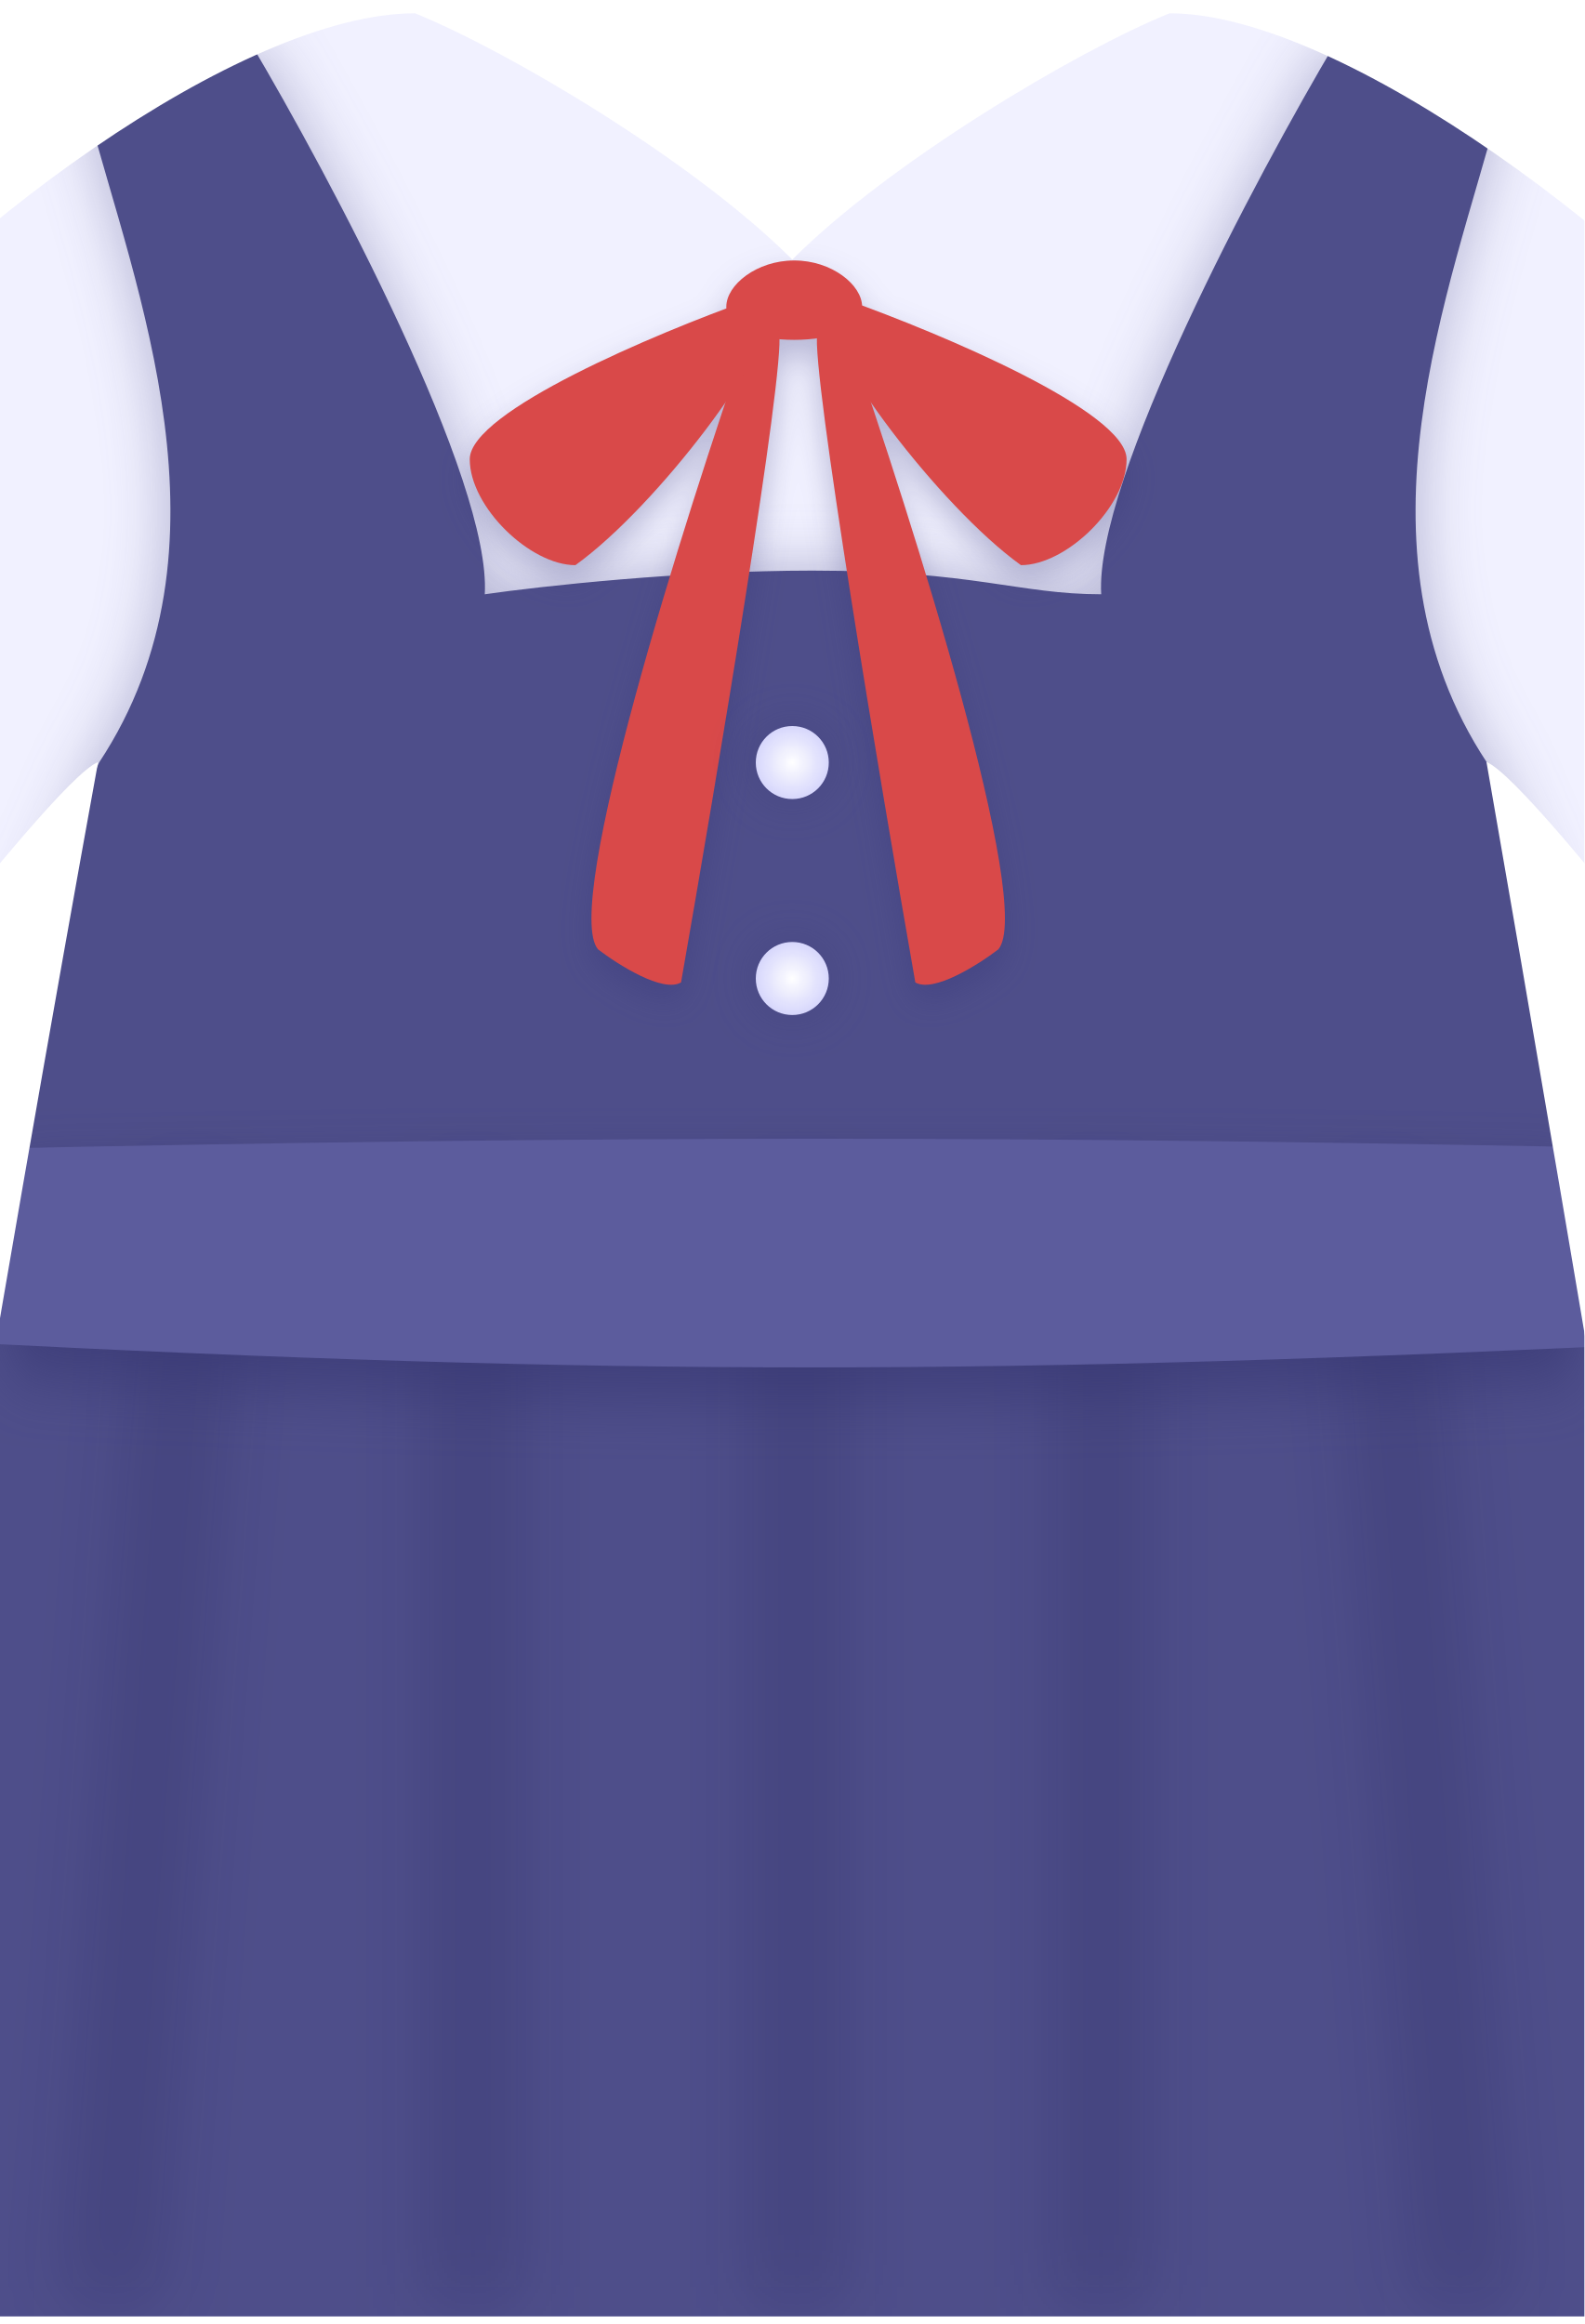
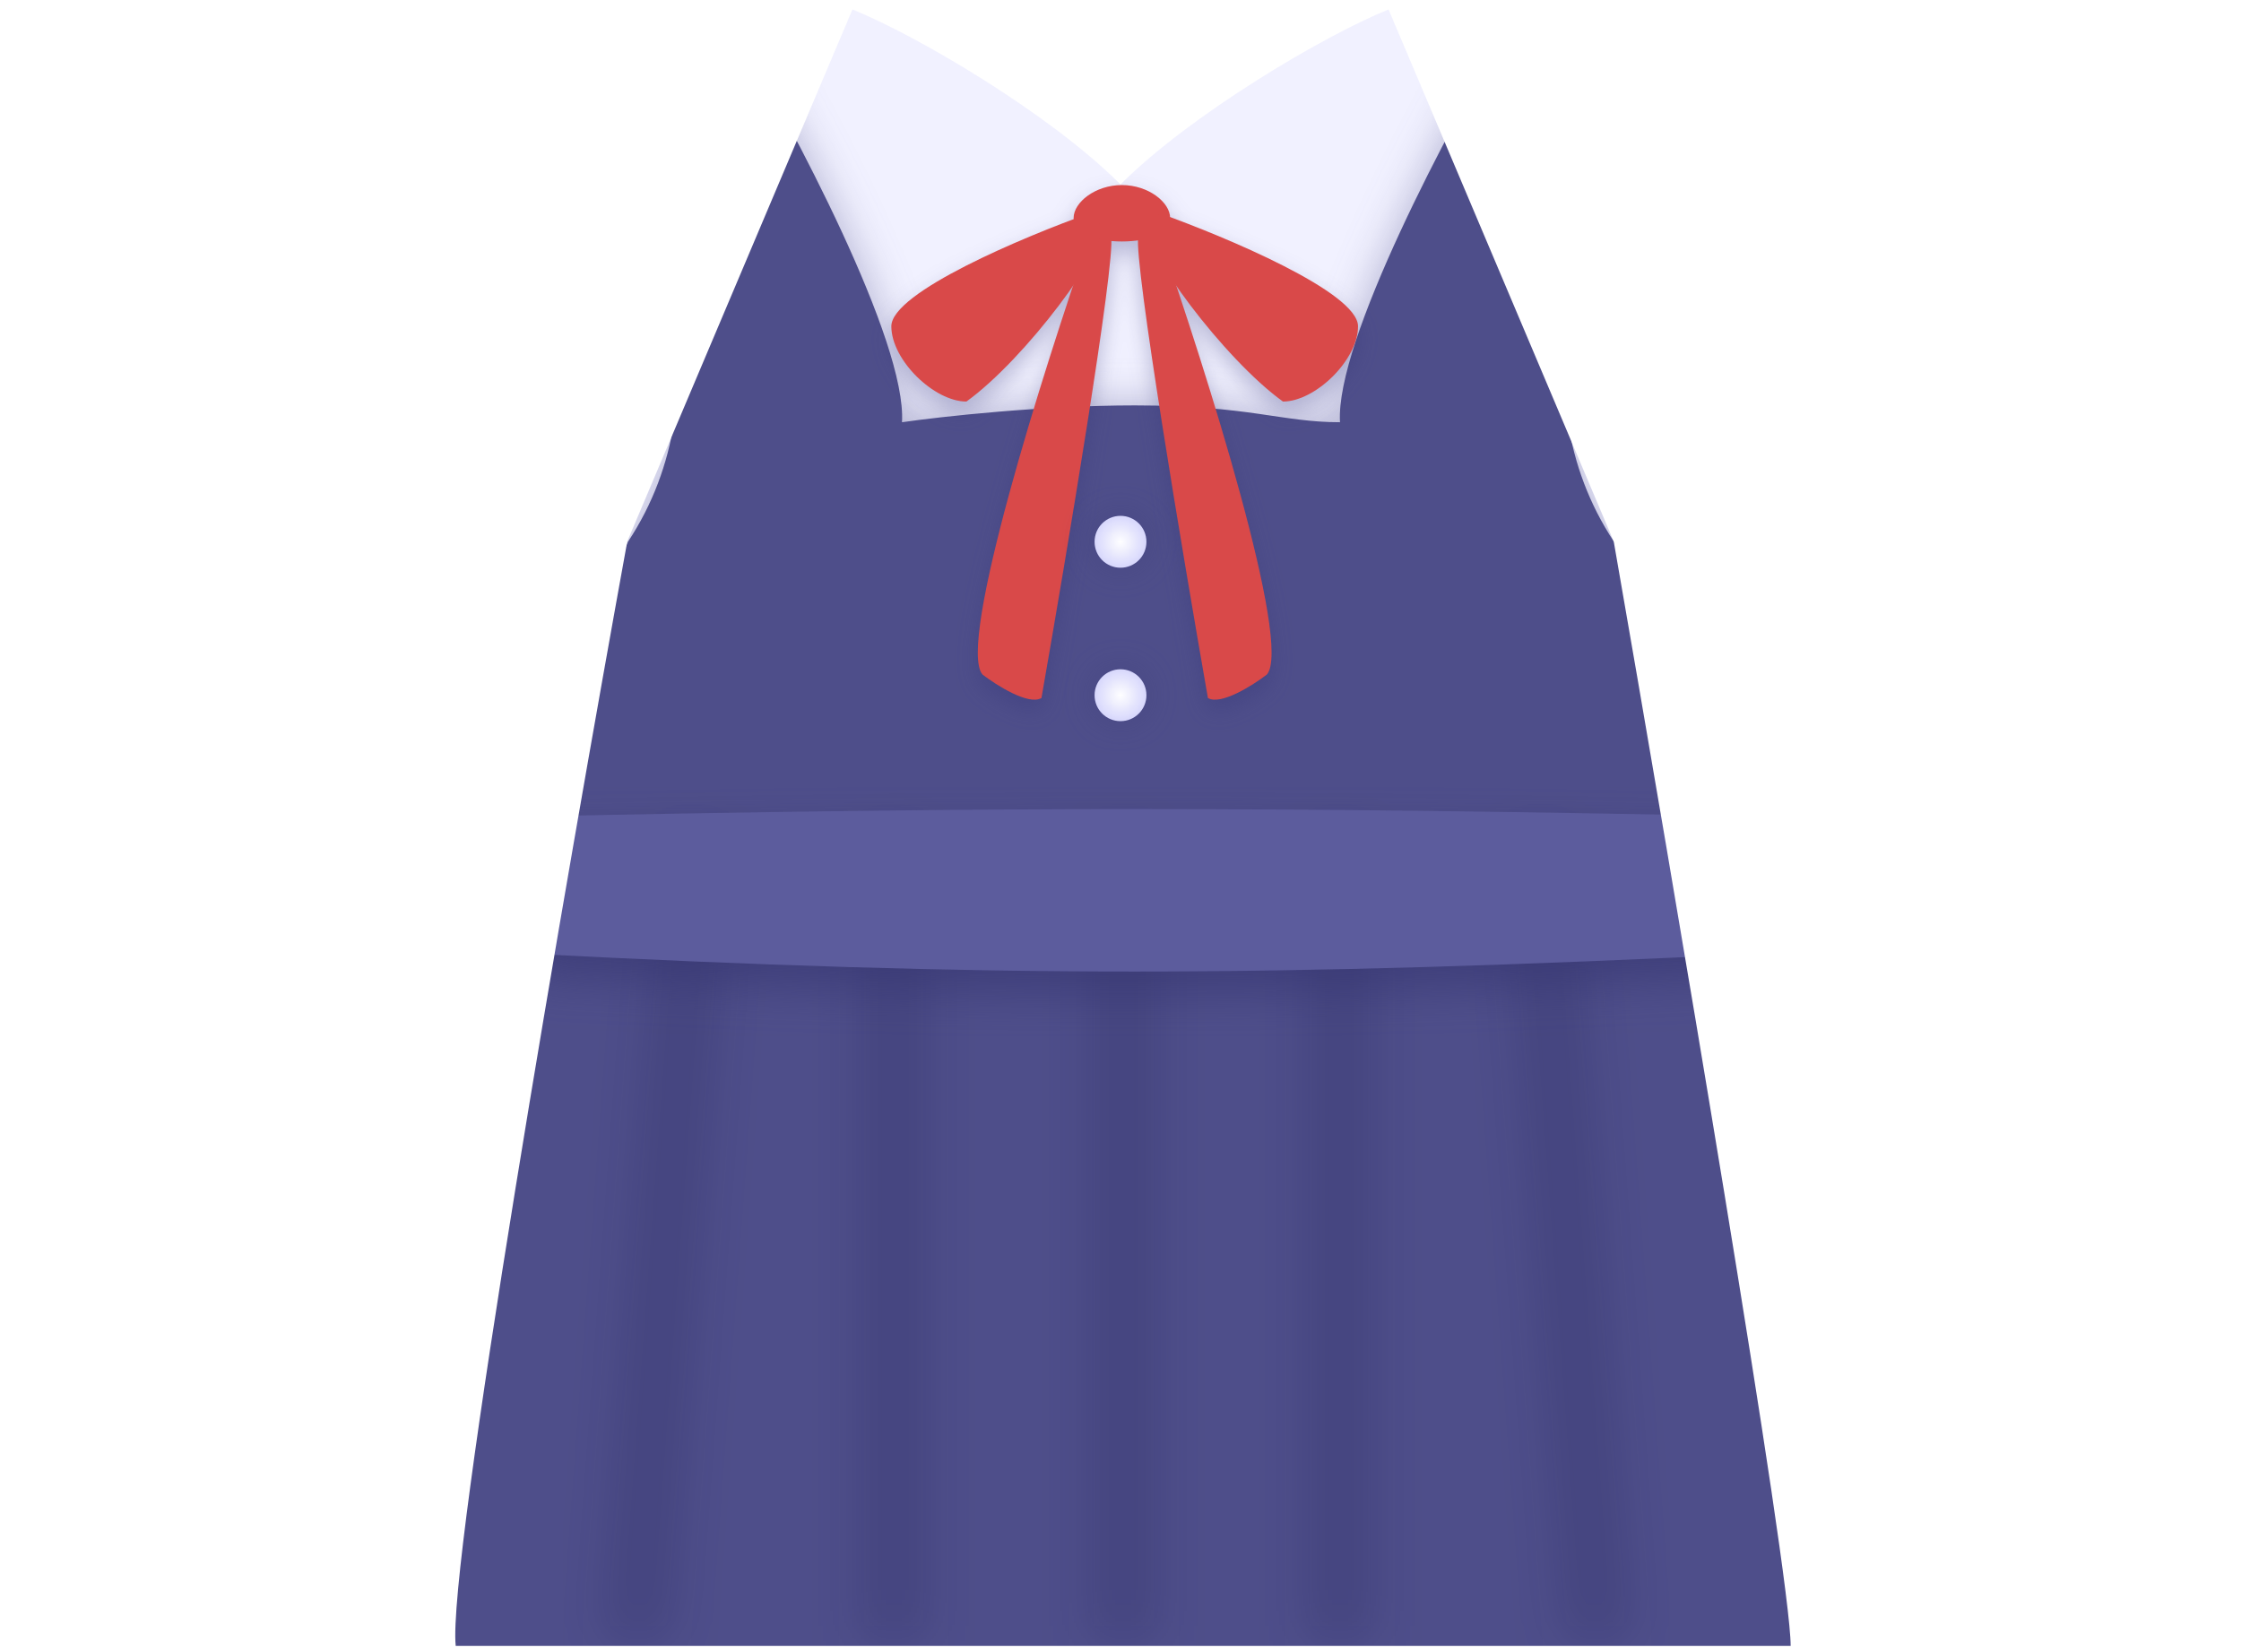
- <svg xmlns="http://www.w3.org/2000/svg" viewBox="512.0 1314.0 105 154.0" width="100%" height="100%">
+ <svg xmlns="http://www.w3.org/2000/svg" viewBox="460.0 1314.0 209.0 154.0" width="100%" height="100%">
  <defs>
    <filter id="filter146_d_495_57" x="492.38" y="1312.74" width="145.424" height="163.52" filterUnits="userSpaceOnUse" color-interpolation-filters="sRGB">
      <feFlood flood-opacity="0" result="BackgroundImageFix" />
      <feColorMatrix in="SourceAlpha" type="matrix" values="0 0 0 0 0 0 0 0 0 0 0 0 0 0 0 0 0 0 127 0" result="hardAlpha" />
      <feOffset />
      <feGaussianBlur stdDeviation="2" />
      <feColorMatrix type="matrix" values="0 0 0 0 0.306 0 0 0 0 0.306 0 0 0 0 0.541 0 0 0 0.4 0" />
      <feBlend mode="normal" in2="BackgroundImageFix" result="effect1_dropShadow_495_57" />
      <feBlend mode="normal" in="SourceGraphic" in2="effect1_dropShadow_495_57" result="shape" />
    </filter>
    <filter id="filter147_f_495_57" x="512.574" y="1387.73" width="103.144" height="88.664" filterUnits="userSpaceOnUse" color-interpolation-filters="sRGB">
      <feFlood flood-opacity="0" result="BackgroundImageFix" />
      <feBlend mode="normal" in="SourceGraphic" in2="BackgroundImageFix" result="shape" />
      <feGaussianBlur stdDeviation="3" result="effect1_foregroundBlur_495_57" />
    </filter>
    <filter id="filter148_d_495_57" x="505.026" y="1387.46" width="123.276" height="23.151" filterUnits="userSpaceOnUse" color-interpolation-filters="sRGB">
      <feFlood flood-opacity="0" result="BackgroundImageFix" />
      <feColorMatrix in="SourceAlpha" type="matrix" values="0 0 0 0 0 0 0 0 0 0 0 0 0 0 0 0 0 0 127 0" result="hardAlpha" />
      <feOffset dy="2" />
      <feGaussianBlur stdDeviation="2" />
      <feColorMatrix type="matrix" values="0 0 0 0 0.206 0 0 0 0 0.206 0 0 0 0 0.442 0 0 0 0.6 0" />
      <feBlend mode="normal" in2="BackgroundImageFix" result="effect1_dropShadow_495_57" />
      <feBlend mode="normal" in="SourceGraphic" in2="effect1_dropShadow_495_57" result="shape" />
    </filter>
    <filter id="filter149_d_495_57" x="541.128" y="1330.26" width="47.523" height="51.997" filterUnits="userSpaceOnUse" color-interpolation-filters="sRGB">
      <feFlood flood-opacity="0" result="BackgroundImageFix" />
      <feColorMatrix in="SourceAlpha" type="matrix" values="0 0 0 0 0 0 0 0 0 0 0 0 0 0 0 0 0 0 127 0" result="hardAlpha" />
      <feOffset dy="1" />
      <feGaussianBlur stdDeviation="1" />
      <feColorMatrix type="matrix" values="0 0 0 0 0.198 0 0 0 0 0.198 0 0 0 0 0.467 0 0 0 0.3 0" />
      <feBlend mode="normal" in2="BackgroundImageFix" result="effect1_dropShadow_495_57" />
      <feBlend mode="normal" in="SourceGraphic" in2="effect1_dropShadow_495_57" result="shape" />
    </filter>
    <filter id="filter150_i_495_57" x="451.553" y="1370.76" width="45.364" height="42.86" filterUnits="userSpaceOnUse" color-interpolation-filters="sRGB">
      <feFlood flood-opacity="0" result="BackgroundImageFix" />
      <feBlend mode="normal" in="SourceGraphic" in2="BackgroundImageFix" result="shape" />
      <feColorMatrix in="SourceAlpha" type="matrix" values="0 0 0 0 0 0 0 0 0 0 0 0 0 0 0 0 0 0 127 0" result="hardAlpha" />
      <feOffset dx="1" dy="2" />
      <feGaussianBlur stdDeviation="2" />
      <feComposite in2="hardAlpha" operator="arithmetic" k2="-1" k3="1" />
      <feColorMatrix type="matrix" values="0 0 0 0 0.65 0 0 0 0 0.65 0 0 0 0 0.892 0 0 0 0.3 0" />
      <feBlend mode="normal" in2="shape" result="effect1_innerShadow_495_57" />
    </filter>
    <filter id="filter151_i_495_57" x="632.377" y="1370.76" width="45.364" height="42.86" filterUnits="userSpaceOnUse" color-interpolation-filters="sRGB">
      <feFlood flood-opacity="0" result="BackgroundImageFix" />
      <feBlend mode="normal" in="SourceGraphic" in2="BackgroundImageFix" result="shape" />
      <feColorMatrix in="SourceAlpha" type="matrix" values="0 0 0 0 0 0 0 0 0 0 0 0 0 0 0 0 0 0 127 0" result="hardAlpha" />
      <feOffset dx="1" dy="2" />
      <feGaussianBlur stdDeviation="2" />
      <feComposite in2="hardAlpha" operator="arithmetic" k2="-1" k3="1" />
      <feColorMatrix type="matrix" values="0 0 0 0 0.65 0 0 0 0 0.65 0 0 0 0 0.892 0 0 0 0.3 0" />
      <feBlend mode="normal" in2="shape" result="effect1_innerShadow_495_57" />
    </filter>
    <filter id="filter152_d_495_57" x="559.081" y="1359.11" width="10.838" height="10.838" filterUnits="userSpaceOnUse" color-interpolation-filters="sRGB">
      <feFlood flood-opacity="0" result="BackgroundImageFix" />
      <feColorMatrix in="SourceAlpha" type="matrix" values="0 0 0 0 0 0 0 0 0 0 0 0 0 0 0 0 0 0 127 0" result="hardAlpha" />
      <feOffset />
      <feGaussianBlur stdDeviation="1.5" />
      <feColorMatrix type="matrix" values="0 0 0 0 0.239 0 0 0 0 0.239 0 0 0 0 0.467 0 0 0 0.4 0" />
      <feBlend mode="normal" in2="BackgroundImageFix" result="effect1_dropShadow_495_57" />
      <feBlend mode="normal" in="SourceGraphic" in2="effect1_dropShadow_495_57" result="shape" />
    </filter>
    <radialGradient id="paint10_radial_495_57" cx="0" cy="0" r="1" gradientUnits="userSpaceOnUse" gradientTransform="translate(564.5 1364.53) rotate(90) scale(2.41913 2.41911)">
      <stop stop-color="white" />
      <stop offset="1" stop-color="#DBDBFF" stop-opacity="0.97" />
    </radialGradient>
    <filter id="filter153_d_495_57" x="559.081" y="1373.42" width="10.838" height="10.838" filterUnits="userSpaceOnUse" color-interpolation-filters="sRGB">
      <feFlood flood-opacity="0" result="BackgroundImageFix" />
      <feColorMatrix in="SourceAlpha" type="matrix" values="0 0 0 0 0 0 0 0 0 0 0 0 0 0 0 0 0 0 127 0" result="hardAlpha" />
      <feOffset />
      <feGaussianBlur stdDeviation="1.5" />
      <feColorMatrix type="matrix" values="0 0 0 0 0.239 0 0 0 0 0.239 0 0 0 0 0.467 0 0 0 0.4 0" />
      <feBlend mode="normal" in2="BackgroundImageFix" result="effect1_dropShadow_495_57" />
      <feBlend mode="normal" in="SourceGraphic" in2="effect1_dropShadow_495_57" result="shape" />
    </filter>
    <radialGradient id="paint11_radial_495_57" cx="0" cy="0" r="1" gradientUnits="userSpaceOnUse" gradientTransform="translate(564.5 1378.84) rotate(90) scale(2.41913 2.41911)">
      <stop stop-color="white" />
      <stop offset="1" stop-color="#DBDBFF" stop-opacity="0.97" />
    </radialGradient>
-     <clipPath id="clip_top_sweater_09_torso">
-       <rect x="512.0" y="1314.0" width="105" height="154.0" />
-     </clipPath>
  </defs>
-   <g clip-path="url(#clip_top_sweater_09_torso)">
-     <mask id="mask18_495_57" style="mask-type:alpha" maskUnits="userSpaceOnUse" x="460" y="1314" width="209" height="154">
-       <path d="M498 1342.38C508.121 1329.5 528 1314.88 539.5 1314.88C545.667 1317.38 557.961 1324.66 564.5 1331.2C570.947 1324.75 583.333 1317.38 589.5 1314.88C601 1314.88 621.665 1330.5 631 1342.38C642 1356.38 666.5 1384 668.5 1386C667.5 1388.17 664.6 1393.2 661 1396C657.4 1398.8 646.5 1406.5 644 1406.5C634.167 1393 613.7 1365.7 610.5 1364.5C616 1396 627 1460.7 627 1467.5H502.5C501.7 1459.9 512.833 1395.67 518.5 1364.5C515.3 1365.7 494.833 1393 485 1406.5C482.5 1406.5 471.6 1398.8 468 1396C464.4 1393.2 461.5 1388.17 460.5 1386C462.5 1384 487 1356.38 498 1342.38Z" fill="black" />
-     </mask>
-     <g mask="url(#mask18_495_57)">
-       <path d="M670 1304H457V1467H670V1304Z" fill="#F1F1FF" />
-       <g filter="url(#filter146_d_495_57)">
-         <path d="M518.565 1364.53C527.977 1350.29 520.957 1333.16 517.813 1321.28L528.539 1316.74C533.92 1325.81 544.571 1345.85 544.122 1353.38C547.779 1352.85 557.24 1351.81 565.822 1351.81C576.55 1351.81 579.495 1353.38 584.971 1353.38C584.522 1345.85 595.173 1325.81 600.554 1316.74L611.28 1321.28C608.136 1333.16 601.116 1350.29 610.528 1364.53L628.445 1406.38L633.803 1472.26H496.38L500.162 1406.38L518.565 1364.53Z" fill="#4E4E8A" />
-       </g>
-       <g filter="url(#filter147_f_495_57)">
-         <path d="M524.747 1393.77L519.073 1470.36M543.343 1393.77V1470.36M603.545 1393.77L609.219 1470.36M584.948 1393.77V1470.36M564.777 1393.77V1470.36" stroke="#101042" />
-       </g>
-       <g filter="url(#filter148_d_495_57)">
-         <path d="M509.026 1390.16C553.789 1389.22 578.993 1389.23 624.302 1390.16V1402.93C578.161 1405.16 552.923 1405.18 509.026 1402.93V1390.16Z" fill="#5C5C9D" />
-       </g>
-       <g filter="url(#filter149_d_495_57)">
-         <path d="M569.128 1334.33C569.128 1335.78 567.113 1336.52 564.628 1336.52C562.143 1336.52 560.128 1335.78 560.128 1334.33C560.128 1332.88 562.143 1331.26 564.628 1331.26C567.113 1331.26 569.128 1332.88 569.128 1334.33Z" fill="#D94949" />
-         <path d="M551.629 1376.91C549.229 1374.1 557.296 1348.52 561.629 1336.09C562.129 1335.06 563.229 1333.63 563.629 1336.09C564.029 1338.54 559.462 1365.79 557.129 1379.1C555.928 1379.81 552.962 1377.93 551.629 1376.91Z" fill="#D94949" />
-         <path d="M543.128 1344.43C543.128 1341.27 555.461 1336.09 561.628 1333.89L562.628 1335.21C563.428 1336.96 555.628 1347.5 550.128 1351.45C547.128 1351.45 543.128 1347.59 543.128 1344.43Z" fill="#D94949" />
-         <path d="M578.153 1376.91C580.553 1374.1 572.486 1348.52 568.153 1336.09C567.653 1335.06 566.553 1333.63 566.153 1336.09C565.753 1338.54 570.319 1365.79 572.653 1379.1C573.853 1379.81 576.819 1377.93 578.153 1376.91Z" fill="#D94949" />
-         <path d="M586.652 1344.43C586.652 1341.27 574.319 1336.09 568.152 1333.89L567.152 1335.21C566.352 1336.96 574.152 1347.5 579.652 1351.45C582.652 1351.45 586.652 1347.59 586.652 1344.43Z" fill="#D94949" />
-       </g>
-       <g filter="url(#filter150_i_495_57)">
-         <path d="M495.917 1393.51C488.392 1390.47 474.156 1377.08 467.979 1370.76L451.553 1386.21L460.398 1401.23L479.21 1411.62L495.917 1393.51Z" fill="#E9E9FF" />
-       </g>
-       <g filter="url(#filter151_i_495_57)">
-         <path d="M632.377 1393.51C639.902 1390.47 654.138 1377.08 660.315 1370.76L676.741 1386.21L667.896 1401.23L649.084 1411.62L632.377 1393.51Z" fill="#E9E9FF" />
-       </g>
-       <g filter="url(#filter152_d_495_57)">
-         <path d="M564.5 1366.95C565.836 1366.95 566.919 1365.87 566.919 1364.53C566.919 1363.19 565.836 1362.11 564.5 1362.11C563.164 1362.11 562.081 1363.19 562.081 1364.53C562.081 1365.87 563.164 1366.95 564.5 1366.95Z" fill="url(#paint10_radial_495_57)" />
-       </g>
-       <g filter="url(#filter153_d_495_57)">
-         <path d="M564.5 1381.26C565.836 1381.26 566.919 1380.18 566.919 1378.84C566.919 1377.5 565.836 1376.42 564.5 1376.42C563.164 1376.42 562.081 1377.5 562.081 1378.84C562.081 1380.18 563.164 1381.26 564.5 1381.26Z" fill="url(#paint11_radial_495_57)" />
-       </g>
+   <mask id="mask18_495_57" style="mask-type:alpha" maskUnits="userSpaceOnUse" x="460" y="1314" width="209" height="154">
+     <path d="M539.5 1314.88C545.667 1317.38 557.961 1324.66 564.5 1331.2C570.947 1324.75 583.333 1317.38 589.5 1314.88L610.5 1364.5C616 1396 627 1460.7 627 1467.5H502.5C501.7 1459.9 512.833 1395.67 518.5 1364.5L539.5 1314.88Z" fill="black" />
+   </mask>
+   <g mask="url(#mask18_495_57)">
+     <path d="M670 1304H457V1467H670V1304Z" fill="#F1F1FF" />
+     <g filter="url(#filter146_d_495_57)">
+       <path d="M518.565 1364.53C527.977 1350.29 520.957 1333.16 517.813 1321.28L528.539 1316.74C533.92 1325.81 544.571 1345.85 544.122 1353.38C547.779 1352.85 557.24 1351.81 565.822 1351.81C576.55 1351.81 579.495 1353.38 584.971 1353.38C584.522 1345.85 595.173 1325.81 600.554 1316.74L611.28 1321.28C608.136 1333.16 601.116 1350.29 610.528 1364.53L628.445 1406.38L633.803 1472.26H496.38L500.162 1406.38L518.565 1364.53Z" fill="#4E4E8A" />
+     </g>
+     <g filter="url(#filter147_f_495_57)">
+       <path d="M524.747 1393.77L519.073 1470.36M543.343 1393.77V1470.36M603.545 1393.77L609.219 1470.36M584.948 1393.77V1470.36M564.777 1393.77V1470.36" stroke="#101042" />
+     </g>
+     <g filter="url(#filter148_d_495_57)">
+       <path d="M509.026 1390.16C553.789 1389.22 578.993 1389.23 624.302 1390.16V1402.93C578.161 1405.16 552.923 1405.18 509.026 1402.93V1390.16Z" fill="#5C5C9D" />
+     </g>
+     <g filter="url(#filter149_d_495_57)">
+       <path d="M569.128 1334.33C569.128 1335.78 567.113 1336.52 564.628 1336.52C562.143 1336.52 560.128 1335.78 560.128 1334.33C560.128 1332.88 562.143 1331.26 564.628 1331.26C567.113 1331.26 569.128 1332.88 569.128 1334.33Z" fill="#D94949" />
+       <path d="M551.629 1376.91C549.229 1374.1 557.296 1348.52 561.629 1336.09C562.129 1335.06 563.229 1333.63 563.629 1336.09C564.029 1338.54 559.462 1365.79 557.129 1379.1C555.928 1379.81 552.962 1377.93 551.629 1376.91Z" fill="#D94949" />
+       <path d="M543.128 1344.43C543.128 1341.27 555.461 1336.09 561.628 1333.89L562.628 1335.21C563.428 1336.96 555.628 1347.5 550.128 1351.45C547.128 1351.45 543.128 1347.59 543.128 1344.43Z" fill="#D94949" />
+       <path d="M578.153 1376.91C580.553 1374.1 572.486 1348.52 568.153 1336.09C567.653 1335.06 566.553 1333.63 566.153 1336.09C565.753 1338.54 570.319 1365.79 572.653 1379.1C573.853 1379.81 576.819 1377.93 578.153 1376.91Z" fill="#D94949" />
+       <path d="M586.652 1344.43C586.652 1341.27 574.319 1336.09 568.152 1333.89L567.152 1335.21C566.352 1336.96 574.152 1347.5 579.652 1351.45C582.652 1351.45 586.652 1347.59 586.652 1344.43Z" fill="#D94949" />
+     </g>
+     <g filter="url(#filter150_i_495_57)">
+       <path d="M495.917 1393.51C488.392 1390.47 474.156 1377.08 467.979 1370.76L451.553 1386.21L460.398 1401.23L479.21 1411.62L495.917 1393.51Z" fill="#E9E9FF" />
+     </g>
+     <g filter="url(#filter151_i_495_57)">
+       <path d="M632.377 1393.51C639.902 1390.47 654.138 1377.08 660.315 1370.76L676.741 1386.21L667.896 1401.23L649.084 1411.62L632.377 1393.51Z" fill="#E9E9FF" />
+     </g>
+     <g filter="url(#filter152_d_495_57)">
+       <path d="M564.5 1366.95C565.836 1366.95 566.919 1365.87 566.919 1364.53C566.919 1363.19 565.836 1362.11 564.5 1362.11C563.164 1362.11 562.081 1363.19 562.081 1364.53C562.081 1365.87 563.164 1366.95 564.5 1366.95Z" fill="url(#paint10_radial_495_57)" />
+     </g>
+     <g filter="url(#filter153_d_495_57)">
+       <path d="M564.5 1381.26C565.836 1381.26 566.919 1380.18 566.919 1378.84C566.919 1377.5 565.836 1376.42 564.5 1376.42C563.164 1376.42 562.081 1377.5 562.081 1378.84C562.081 1380.18 563.164 1381.26 564.5 1381.26Z" fill="url(#paint11_radial_495_57)" />
    </g>
  </g>
</svg>
